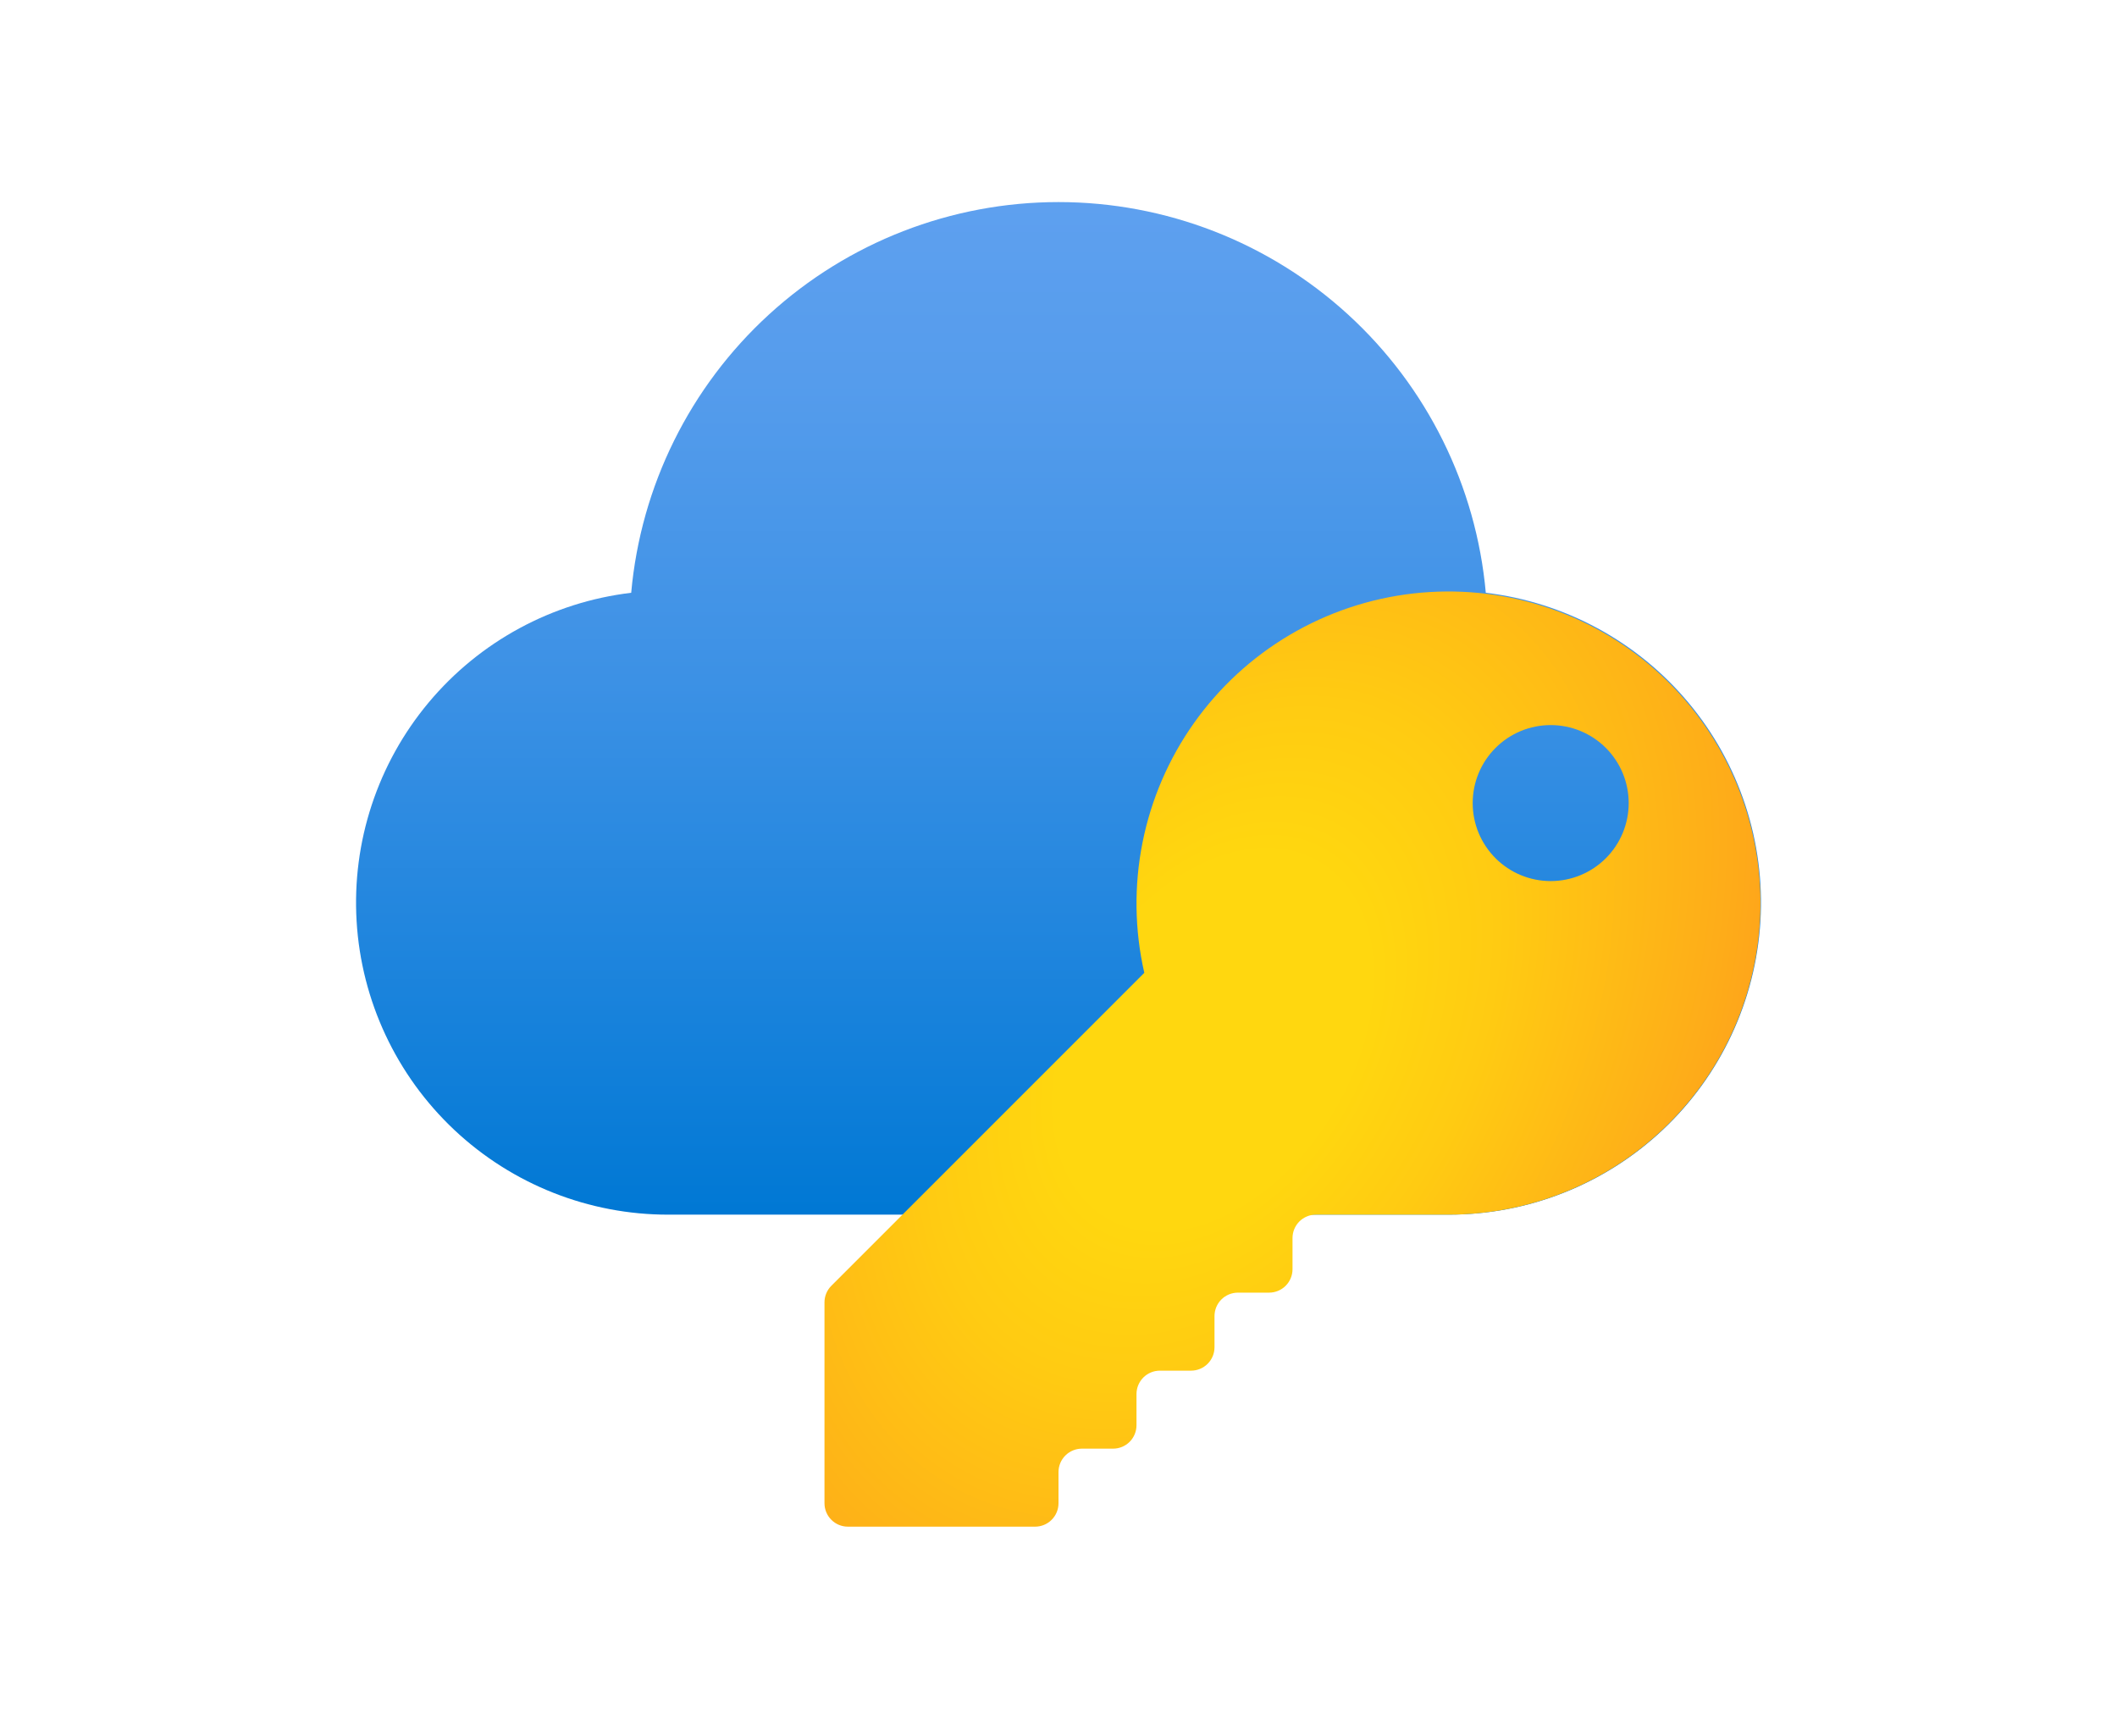
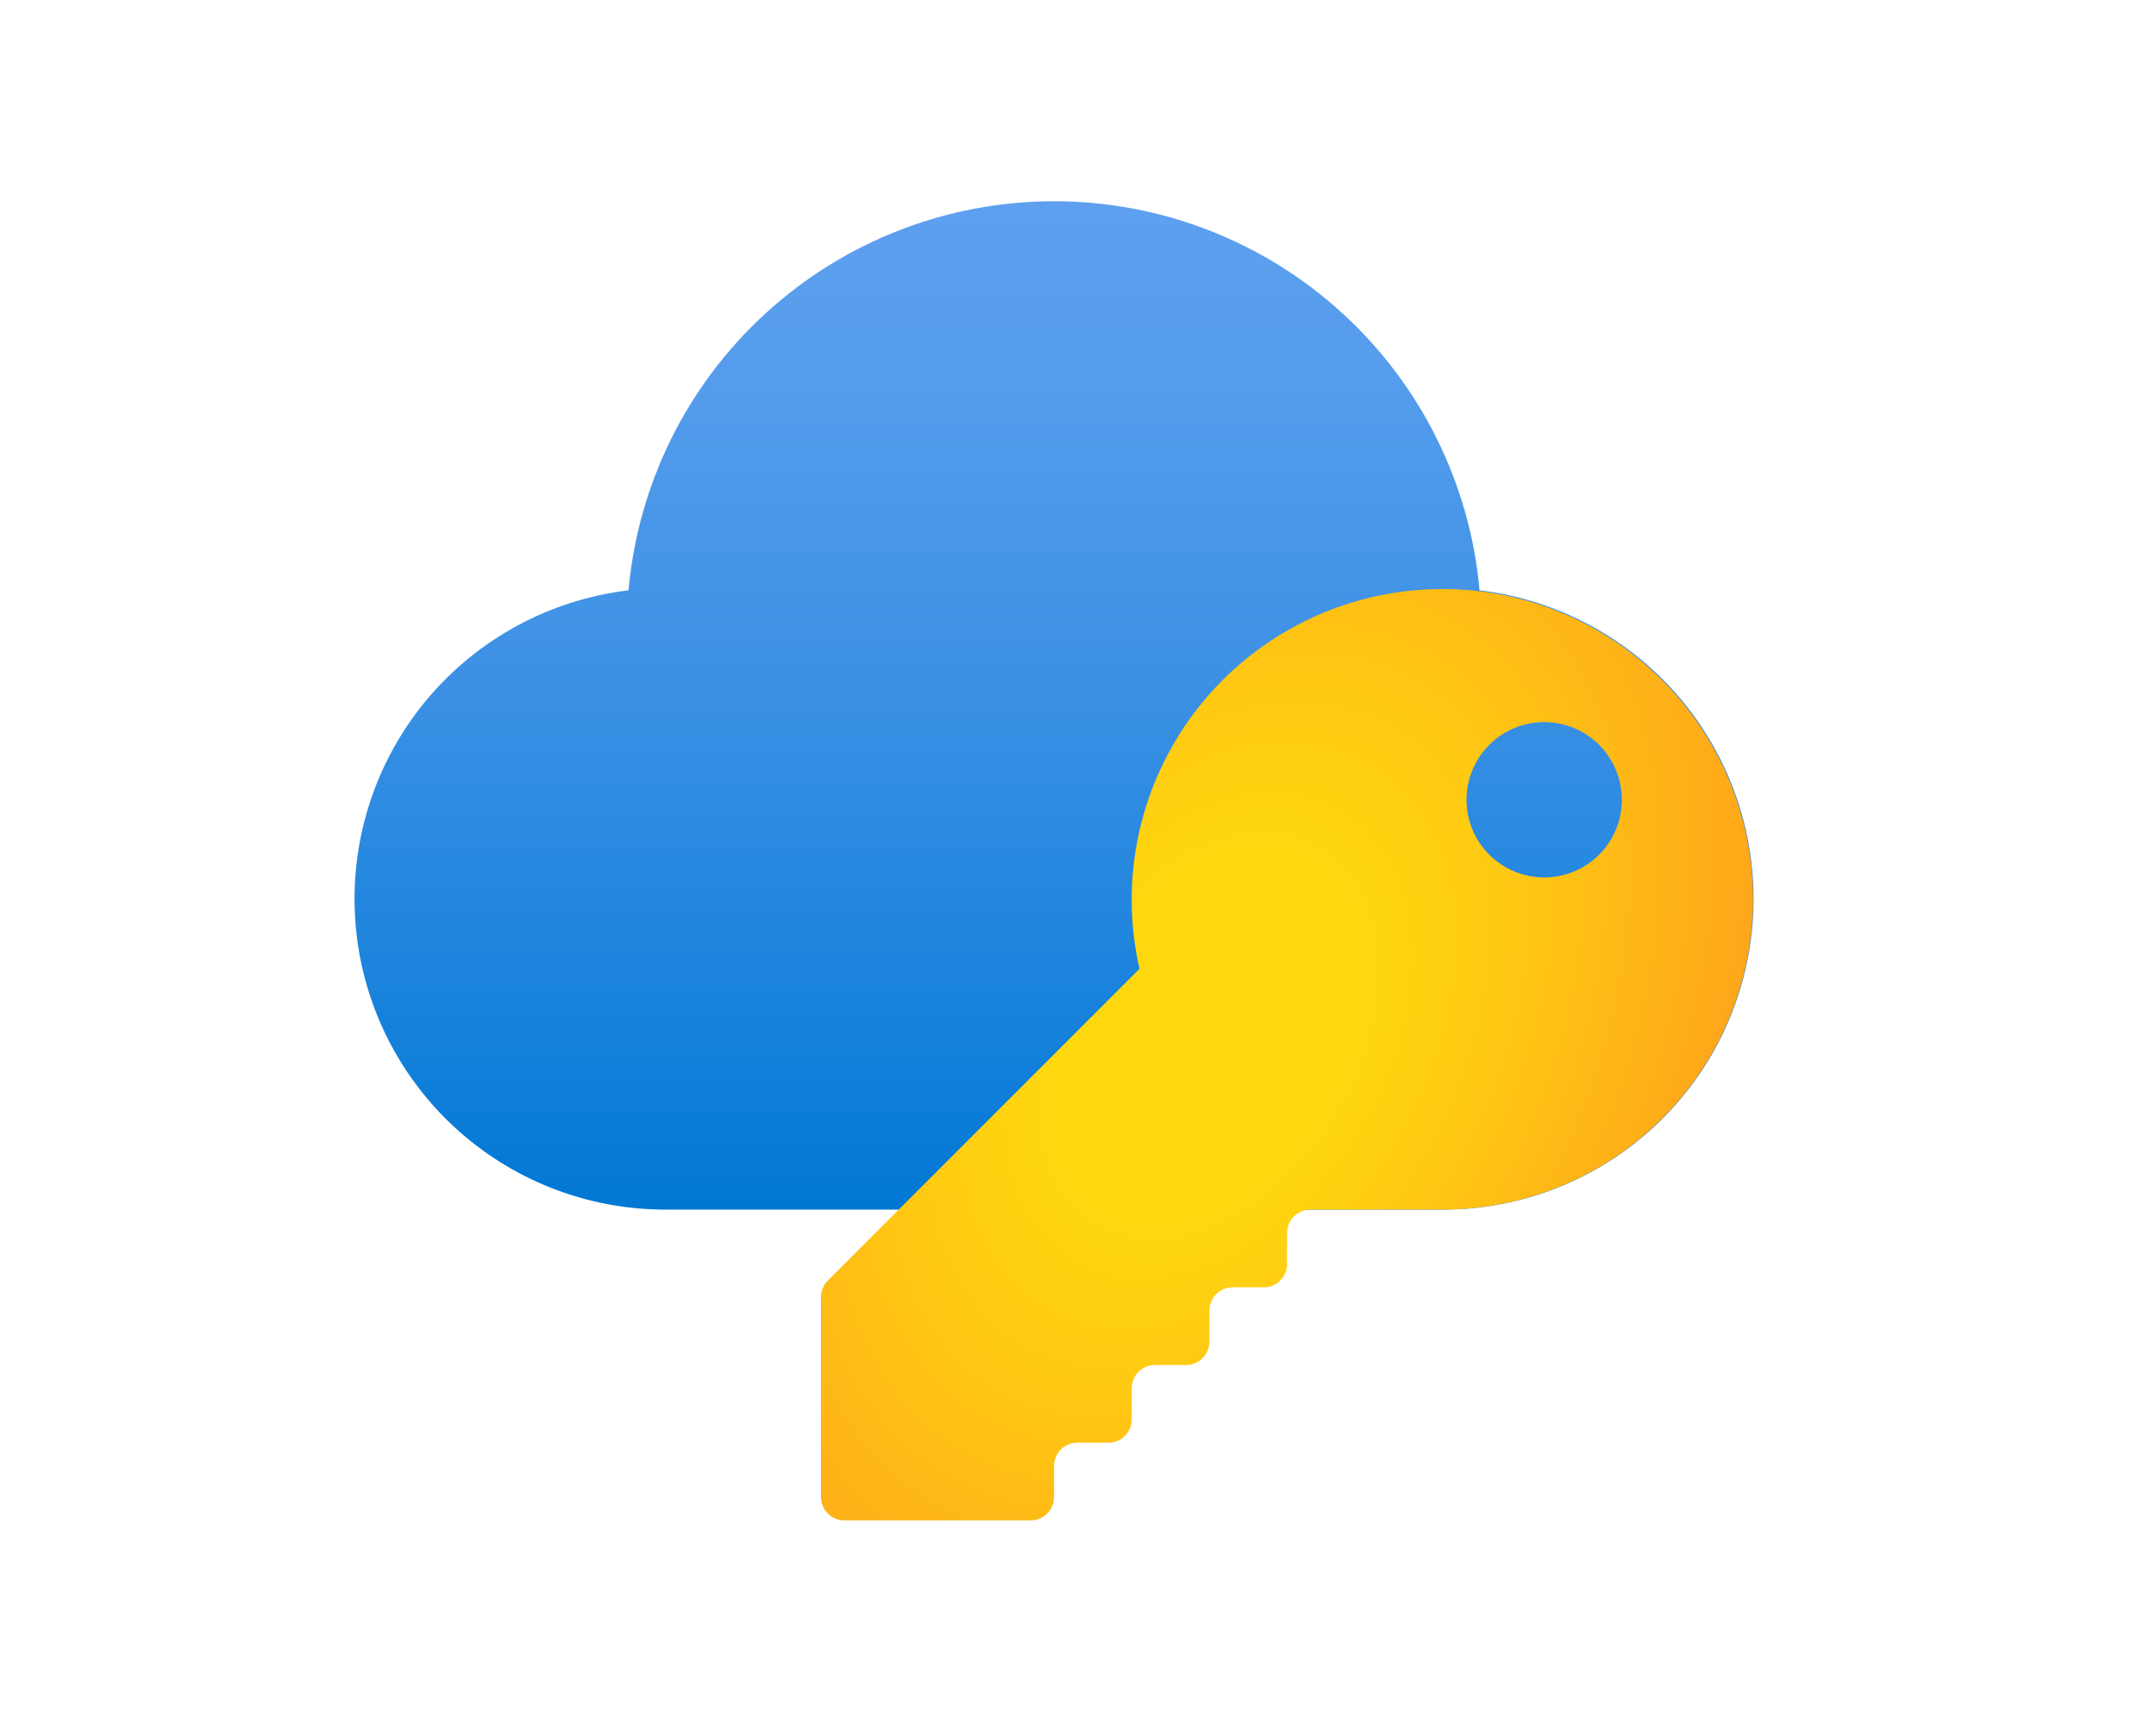
- <svg xmlns="http://www.w3.org/2000/svg" width="100" height="82" viewBox="0 0 100 82" fill="none">
-   <path fill-rule="evenodd" clip-rule="evenodd" d="M29.816 28C30.268 22.959 32.59 18.27 36.325 14.854C40.061 11.439 44.939 9.545 50 9.545C55.061 9.545 59.939 11.439 63.675 14.854C67.41 18.27 69.732 22.959 70.184 28C73.918 28.444 77.34 30.298 79.751 33.182C82.163 36.067 83.38 39.764 83.156 43.517C82.93 47.27 81.28 50.795 78.541 53.371C75.802 55.947 72.183 57.379 68.423 57.374H31.577C27.817 57.379 24.198 55.947 21.459 53.371C18.721 50.795 17.07 47.27 16.845 43.517C16.62 39.764 17.837 36.067 20.249 33.182C22.66 30.298 26.082 28.444 29.816 28Z" fill="url(#paint0_linear_1070_1029)" />
-   <path fill-rule="evenodd" clip-rule="evenodd" d="M83.161 42.635C83.161 46.544 81.609 50.293 78.844 53.057C76.08 55.821 72.332 57.374 68.423 57.374H62.159C62.014 57.374 61.87 57.402 61.736 57.458C61.602 57.513 61.48 57.595 61.377 57.697C61.275 57.8 61.193 57.922 61.138 58.056C61.082 58.19 61.054 58.334 61.054 58.479V59.953C61.054 60.246 60.937 60.527 60.73 60.734C60.523 60.941 60.241 61.058 59.948 61.058H58.474C58.33 61.058 58.185 61.087 58.051 61.142C57.917 61.198 57.795 61.279 57.693 61.382C57.59 61.485 57.509 61.606 57.453 61.74C57.398 61.875 57.369 62.018 57.369 62.164V63.637C57.369 63.931 57.253 64.211 57.045 64.419C56.838 64.626 56.557 64.743 56.264 64.743H54.79C54.497 64.743 54.215 64.859 54.008 65.066C53.801 65.274 53.684 65.555 53.684 65.848V67.322C53.684 67.615 53.568 67.896 53.361 68.104C53.154 68.311 52.872 68.427 52.579 68.427H51.105C50.812 68.427 50.531 68.544 50.324 68.751C50.116 68.958 50 69.24 50 69.533V71.006C50 71.3 49.884 71.581 49.676 71.788C49.469 71.996 49.188 72.112 48.895 72.112H40.052C39.758 72.112 39.477 71.996 39.27 71.788C39.063 71.581 38.946 71.3 38.946 71.006V61.515C38.946 61.222 39.063 60.941 39.27 60.734L54.053 45.951C53.592 43.93 53.563 41.835 53.968 39.802C54.372 37.769 55.2 35.844 56.399 34.153C57.598 32.462 59.139 31.043 60.924 29.989C62.709 28.934 64.695 28.268 66.754 28.033C68.814 27.798 70.9 28.001 72.876 28.627C74.852 29.253 76.673 30.289 78.221 31.667C79.77 33.045 81.01 34.734 81.861 36.624C82.712 38.514 83.155 40.562 83.161 42.635ZM73.249 41.618C74.227 41.618 75.164 41.23 75.855 40.539C76.546 39.848 76.934 38.911 76.934 37.934C76.934 36.956 76.546 36.019 75.855 35.328C75.164 34.637 74.227 34.249 73.249 34.249C72.272 34.249 71.335 34.637 70.644 35.328C69.953 36.019 69.565 36.956 69.565 37.934C69.565 38.911 69.953 39.848 70.644 40.539C71.335 41.23 72.272 41.618 73.249 41.618Z" fill="url(#paint1_radial_1070_1029)" />
+ <svg xmlns="http://www.w3.org/2000/svg" width="40" height="32" viewBox="0 0 40 32" fill="none">
+   <path fill-rule="evenodd" clip-rule="evenodd" d="M11.661 10.951C11.838 8.979 12.746 7.145 14.207 5.81C15.668 4.474 17.576 3.733 19.555 3.733C21.535 3.733 23.443 4.474 24.904 5.81C26.365 7.145 27.273 8.979 27.45 10.951C28.91 11.125 30.248 11.85 31.192 12.978C32.135 14.106 32.611 15.552 32.523 17.02C32.435 18.488 31.789 19.867 30.718 20.874C29.647 21.881 28.231 22.441 26.761 22.439H12.35C10.88 22.441 9.464 21.881 8.393 20.874C7.322 19.867 6.676 18.488 6.588 17.02C6.5 15.552 6.976 14.106 7.919 12.978C8.863 11.85 10.201 11.125 11.661 10.951Z" fill="url(#paint0_linear_1073_1130)" />
+   <path fill-rule="evenodd" clip-rule="evenodd" d="M32.525 16.675C32.525 18.204 31.918 19.67 30.837 20.751C29.756 21.832 28.29 22.439 26.761 22.439H24.311C24.254 22.439 24.198 22.451 24.146 22.472C24.093 22.494 24.046 22.526 24.005 22.566C23.965 22.606 23.933 22.654 23.912 22.706C23.89 22.759 23.879 22.815 23.879 22.872V23.448C23.879 23.563 23.833 23.673 23.752 23.754C23.671 23.835 23.561 23.881 23.446 23.881H22.87C22.813 23.881 22.757 23.892 22.704 23.913C22.652 23.935 22.605 23.967 22.564 24.007C22.524 24.047 22.492 24.095 22.471 24.147C22.449 24.2 22.438 24.256 22.438 24.313V24.889C22.438 25.004 22.392 25.114 22.311 25.195C22.23 25.276 22.12 25.322 22.005 25.322H21.429C21.314 25.322 21.204 25.367 21.123 25.448C21.042 25.529 20.997 25.639 20.997 25.754V26.33C20.997 26.445 20.951 26.555 20.87 26.636C20.789 26.717 20.679 26.763 20.564 26.763H19.988C19.873 26.763 19.763 26.808 19.682 26.889C19.601 26.97 19.556 27.08 19.556 27.195V27.771C19.556 27.886 19.51 27.996 19.429 28.077C19.348 28.158 19.238 28.204 19.123 28.204H15.665C15.55 28.204 15.44 28.158 15.359 28.077C15.278 27.996 15.232 27.886 15.232 27.771V24.059C15.232 23.945 15.278 23.835 15.359 23.754L21.141 17.972C20.96 17.182 20.949 16.362 21.107 15.567C21.265 14.772 21.59 14.019 22.058 13.358C22.527 12.696 23.13 12.141 23.828 11.729C24.526 11.316 25.303 11.056 26.108 10.964C26.914 10.872 27.73 10.951 28.503 11.196C29.275 11.441 29.988 11.847 30.593 12.385C31.199 12.924 31.684 13.585 32.017 14.324C32.35 15.063 32.523 15.864 32.525 16.675ZM28.649 16.277C29.031 16.277 29.398 16.125 29.668 15.855C29.938 15.585 30.09 15.219 30.09 14.836C30.09 14.454 29.938 14.088 29.668 13.817C29.398 13.547 29.031 13.395 28.649 13.395C28.267 13.395 27.9 13.547 27.63 13.817C27.36 14.088 27.208 14.454 27.208 14.836C27.208 15.219 27.36 15.585 27.63 15.855C27.9 16.125 28.267 16.277 28.649 16.277Z" fill="url(#paint1_radial_1073_1130)" />
  <defs>
-     <linearGradient id="paint0_linear_1070_1029" x1="50" y1="57.362" x2="50" y2="9.566" gradientUnits="userSpaceOnUse">
+     <linearGradient id="paint0_linear_1073_1130" x1="19.555" y1="22.435" x2="19.555" y2="3.741" gradientUnits="userSpaceOnUse">
      <stop stop-color="#0078D4" />
      <stop offset="0.156" stop-color="#1380DA" />
      <stop offset="0.528" stop-color="#3C91E5" />
      <stop offset="0.822" stop-color="#559CEC" />
      <stop offset="1" stop-color="#5EA0EF" />
    </linearGradient>
-     <radialGradient id="paint1_radial_1070_1029" cx="0" cy="0" r="1" gradientUnits="userSpaceOnUse" gradientTransform="translate(57.2918 49.1091) rotate(121.131) scale(35.4829 24.1948)">
+     <radialGradient id="paint1_radial_1073_1130" cx="0" cy="0" r="1" gradientUnits="userSpaceOnUse" gradientTransform="translate(22.4075 19.2072) rotate(121.131) scale(13.8778 9.46286)">
      <stop offset="0.266" stop-color="#FFD70F" />
      <stop offset="0.487" stop-color="#FFCB12" />
      <stop offset="0.884" stop-color="#FEAC19" />
      <stop offset="1" stop-color="#FEA11B" />
    </radialGradient>
  </defs>
</svg>
